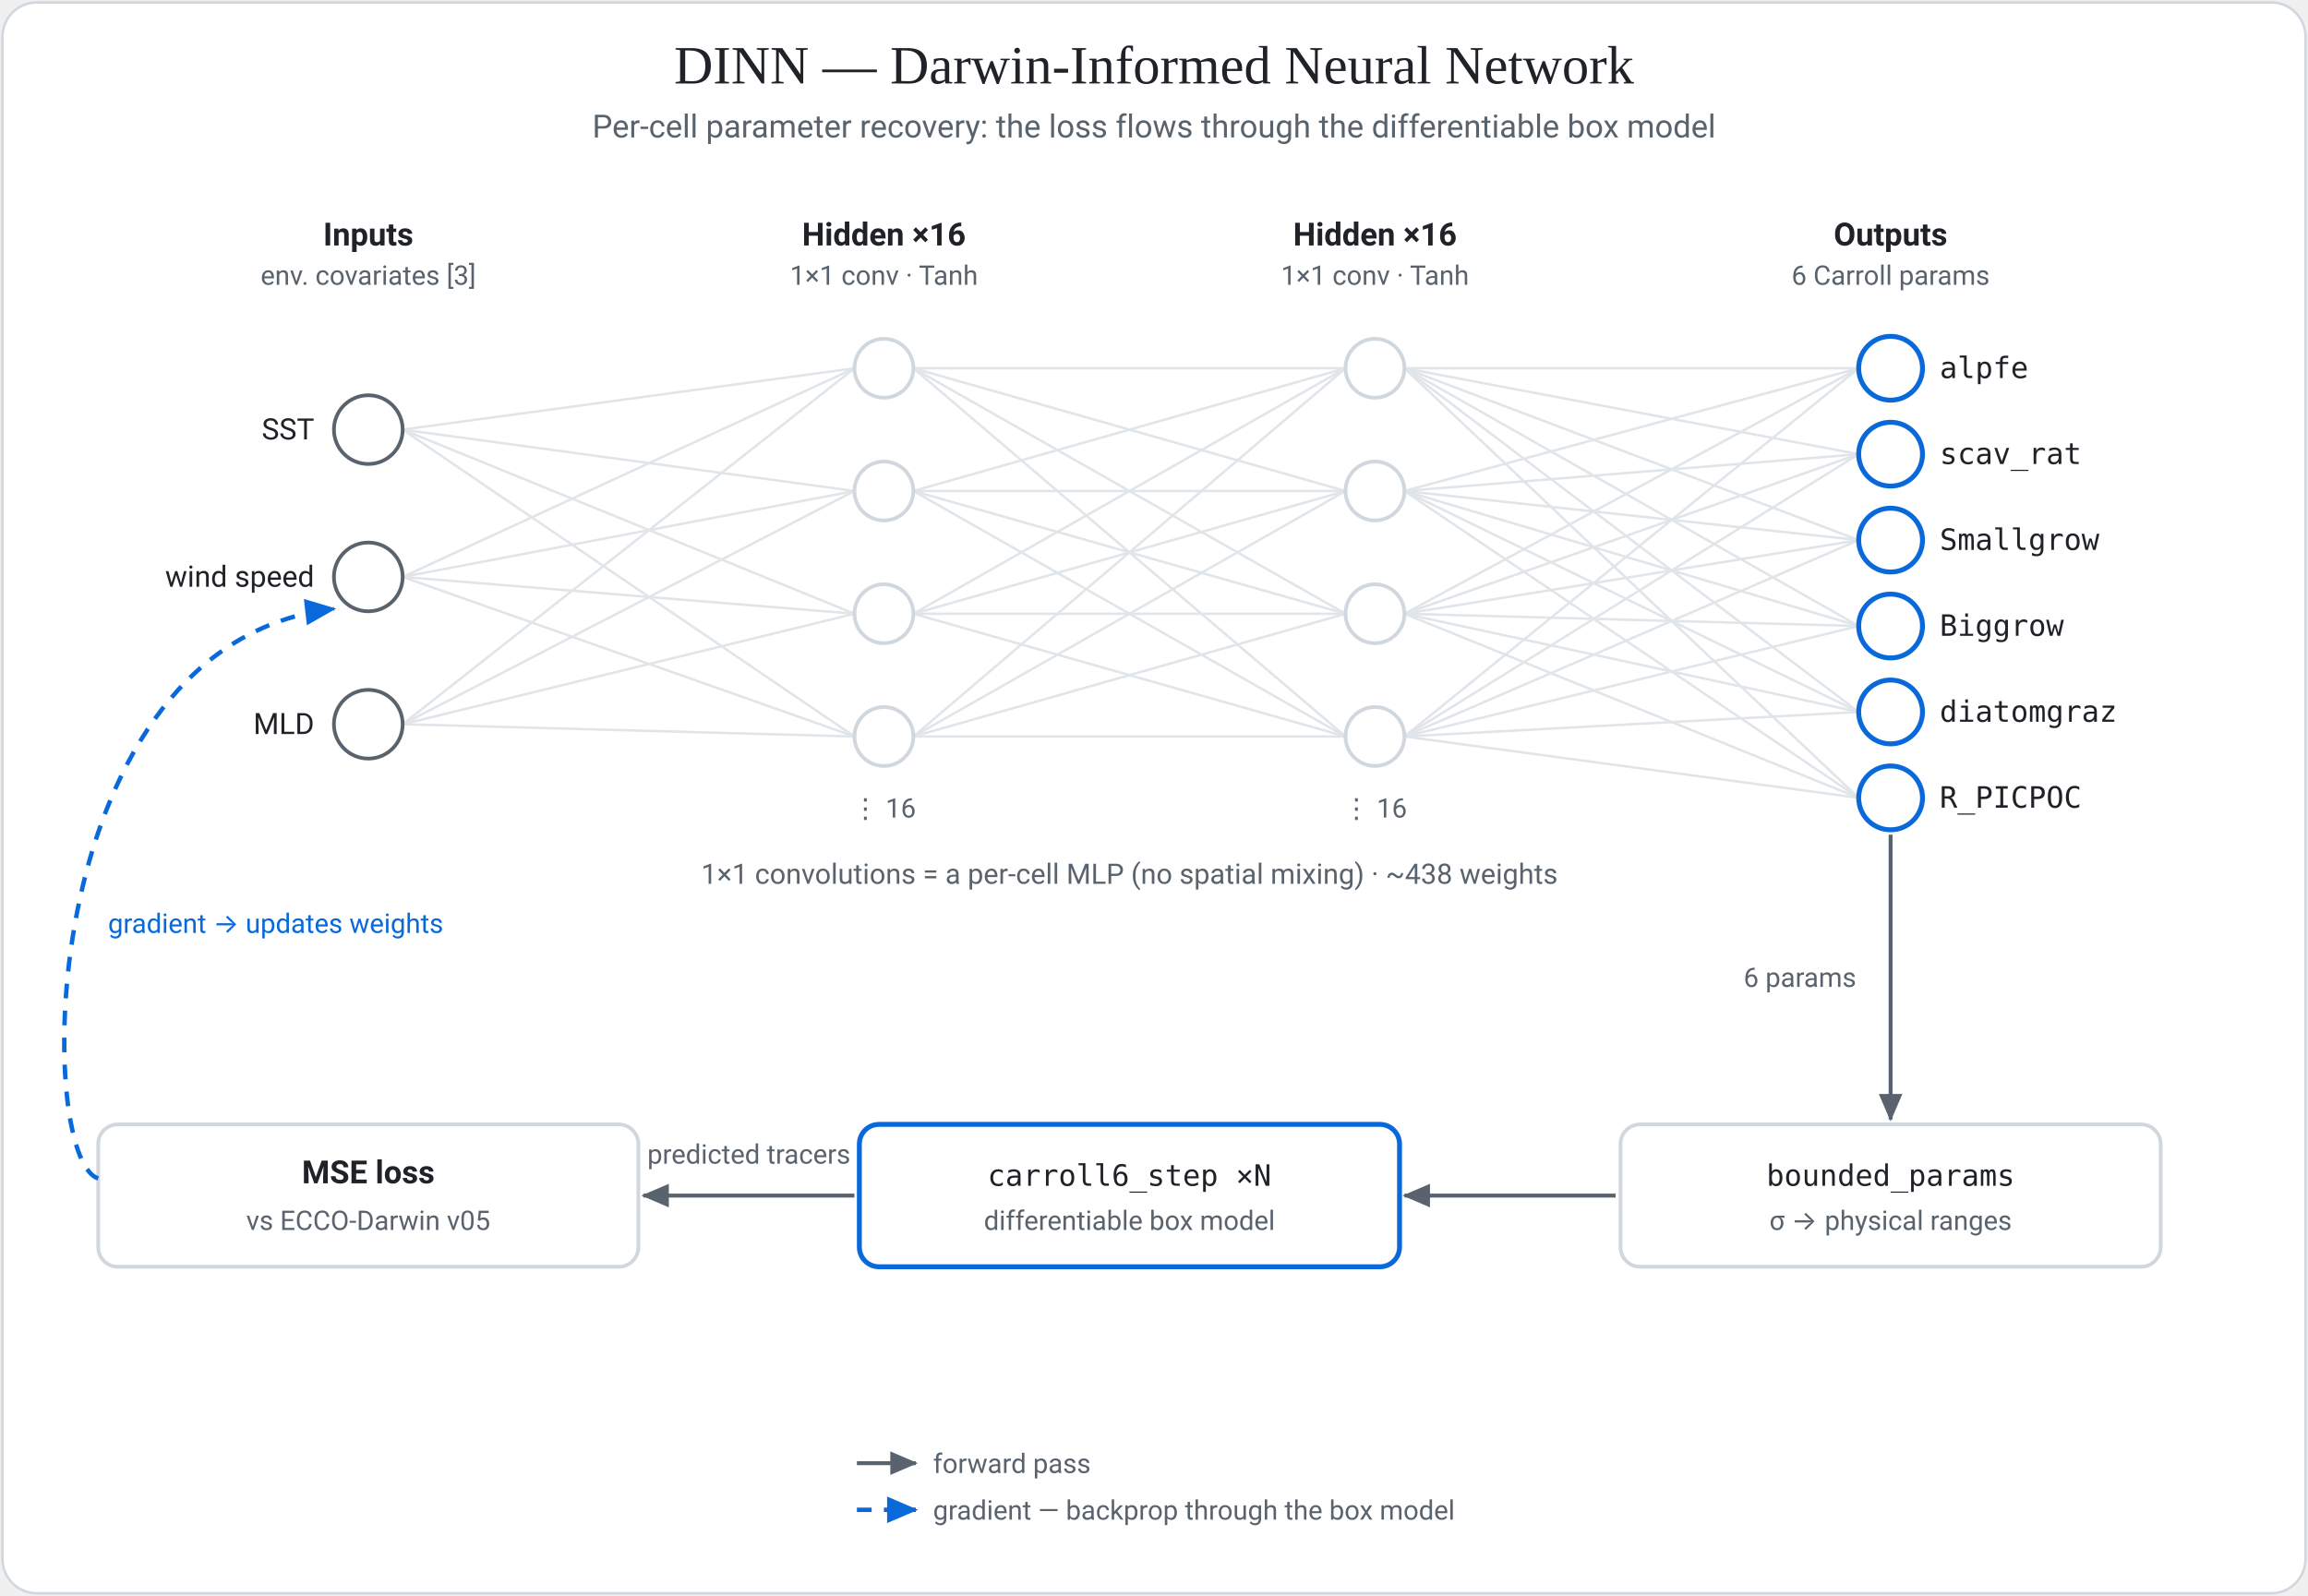
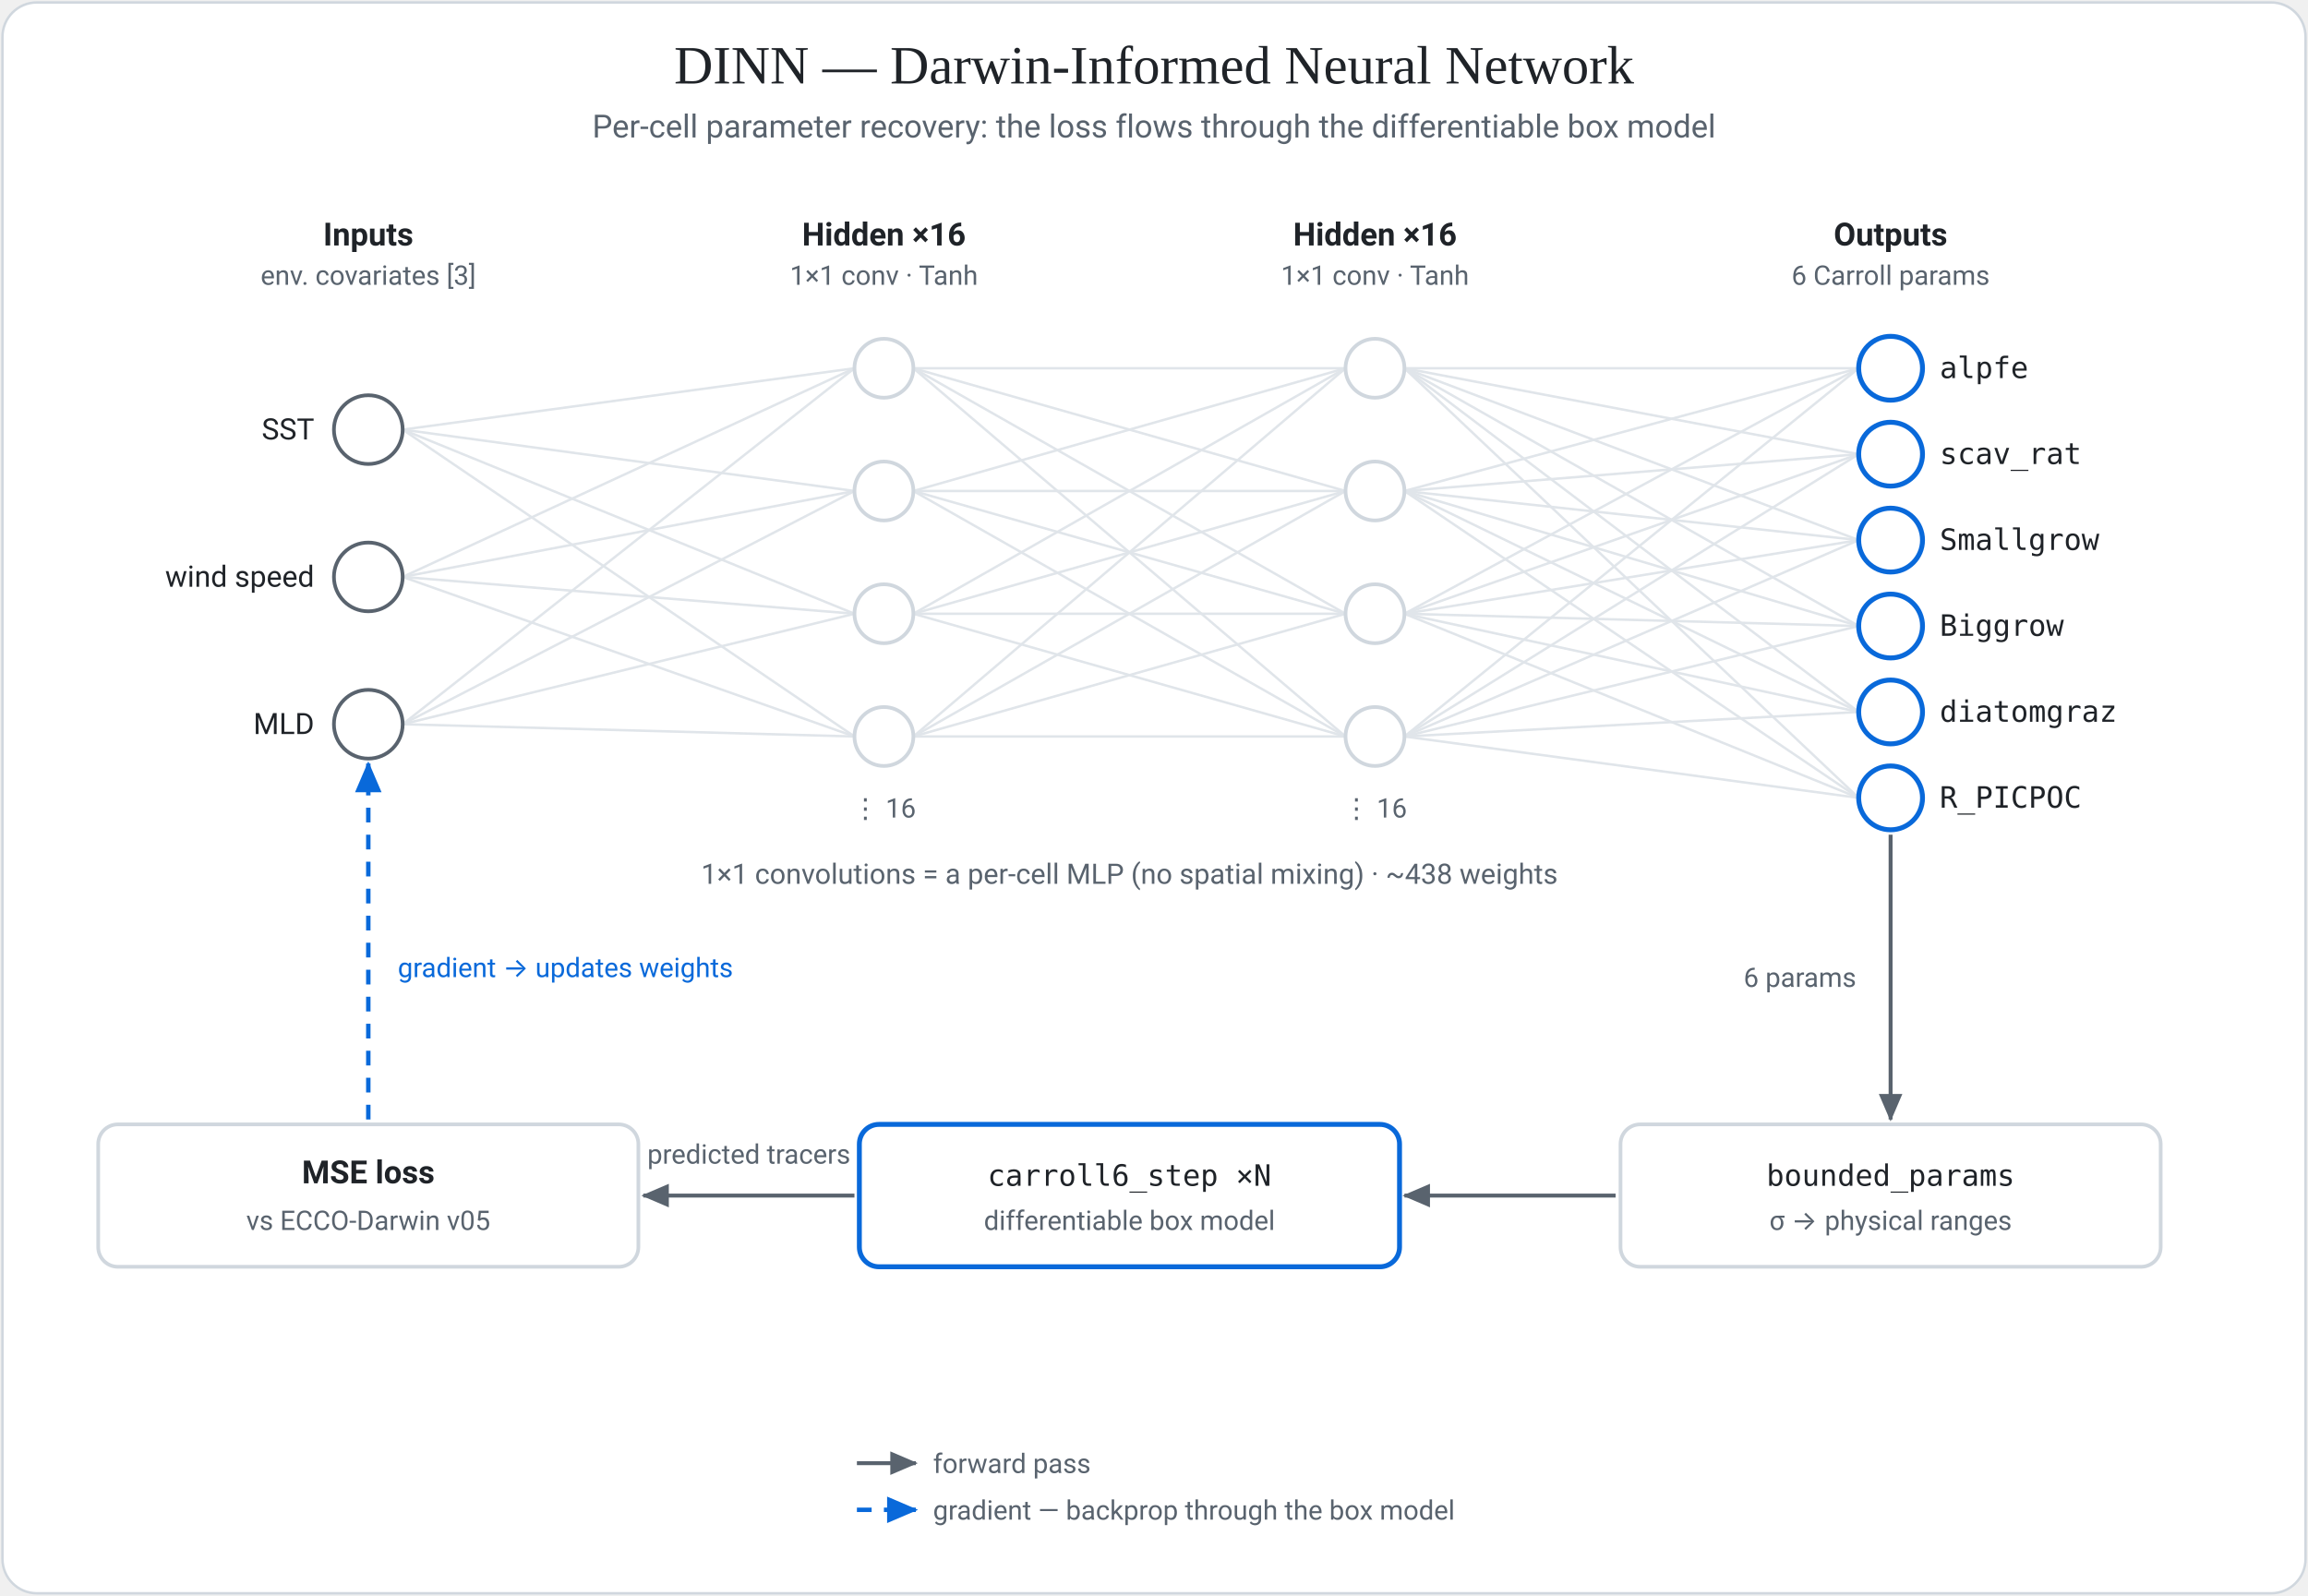
<svg xmlns="http://www.w3.org/2000/svg" viewBox="0 0 940 650" role="img" aria-labelledby="t d">
  <defs>
    <marker id="af" markerWidth="9" markerHeight="9" refX="6.5" refY="3" orient="auto">
      <path class="mkf" d="M0,0 L7,3 L0,6 Z" />
    </marker>
    <marker id="ag" markerWidth="10" markerHeight="10" refX="6.5" refY="3" orient="auto">
      <path class="mkg" d="M0,0 L7,3 L0,6 Z" />
    </marker>
  </defs>
  <style>
text{font-family:ui-sans-serif,system-ui,-apple-system,"Segoe UI",Roboto,sans-serif;}
.bg{fill:#ffffff;stroke:#d0d7de;stroke-width:1;}
.ttl{fill:#1f2328;font-size:22px;font-family:ui-serif,Georgia,"Times New Roman",serif;}
.sub{fill:#59636e;font-size:13px;}
.hd{fill:#1f2328;font-size:13px;font-weight:600;}
.hs{fill:#59636e;font-size:11px;}
.io{fill:#1f2328;font-size:12px;}
.mono{fill:#1f2328;font-size:12px;font-family:ui-monospace,"SF Mono",Menlo,Consolas,monospace;}
.cap{fill:#59636e;font-size:11.5px;}
.acc{fill:#0969da;font-size:11px;}
.node{fill:#ffffff;stroke:#d0d7de;stroke-width:1.5;}
.nin{fill:#ffffff;stroke:#59636e;stroke-width:1.5;}
.nout{fill:#ffffff;stroke:#0969da;stroke-width:2;}
.edge{stroke:#d0d7de;stroke-width:1;opacity:.65;}
.box{fill:#ffffff;stroke:#d0d7de;stroke-width:1.5;}
.boxA{fill:#ffffff;stroke:#0969da;stroke-width:2;}
.flow{stroke:#59636e;stroke-width:1.6;fill:none;}
.grad{stroke:#0969da;stroke-width:1.8;fill:none;stroke-dasharray:6 5;}
.mkf{fill:#59636e;}
.mkg{fill:#0969da;}
@media (prefers-color-scheme:dark){
.bg{fill:#0d1117;stroke:#3d444d;}
.ttl,.hd,.io,.mono{fill:#e6edf3;}
.sub,.hs,.cap{fill:#9198a1;}
.acc{fill:#4493f8;}
.node,.nin,.nout,.box,.boxA{fill:#0d1117;}
.node,.box,.edge{stroke:#3d444d;}
.nin,.flow{stroke:#9198a1;}
.nout,.boxA,.grad{stroke:#4493f8;}
.mkf{fill:#9198a1;}
.mkg{fill:#4493f8;}
}
</style>
  <rect class="bg" x="1" y="1" width="938" height="648" rx="14" />
  <text class="ttl" x="470" y="34" text-anchor="middle">DINN — Darwin-Informed Neural Network</text>
  <text class="sub" x="470" y="56" text-anchor="middle">Per-cell parameter recovery: the loss flows through the differentiable box model</text>
  <text class="hd" x="150" y="100" text-anchor="middle">Inputs</text>
  <text class="hs" x="150" y="116" text-anchor="middle">env. covariates [3]</text>
  <text class="hd" x="360" y="100" text-anchor="middle">Hidden ×16</text>
  <text class="hs" x="360" y="116" text-anchor="middle">1×1 conv · Tanh</text>
  <text class="hd" x="560" y="100" text-anchor="middle">Hidden ×16</text>
  <text class="hs" x="560" y="116" text-anchor="middle">1×1 conv · Tanh</text>
  <text class="hd" x="770" y="100" text-anchor="middle">Outputs</text>
  <text class="hs" x="770" y="116" text-anchor="middle">6 Carroll params</text>
  <g class="edge">
    <line x1="164" y1="175" x2="348" y2="150" />
    <line x1="164" y1="175" x2="348" y2="200" />
    <line x1="164" y1="175" x2="348" y2="250" />
    <line x1="164" y1="175" x2="348" y2="300" />
    <line x1="164" y1="235" x2="348" y2="150" />
    <line x1="164" y1="235" x2="348" y2="200" />
    <line x1="164" y1="235" x2="348" y2="250" />
    <line x1="164" y1="235" x2="348" y2="300" />
    <line x1="164" y1="295" x2="348" y2="150" />
    <line x1="164" y1="295" x2="348" y2="200" />
    <line x1="164" y1="295" x2="348" y2="250" />
    <line x1="164" y1="295" x2="348" y2="300" />
    <line x1="372" y1="150" x2="548" y2="150" />
    <line x1="372" y1="150" x2="548" y2="200" />
    <line x1="372" y1="150" x2="548" y2="250" />
    <line x1="372" y1="150" x2="548" y2="300" />
    <line x1="372" y1="200" x2="548" y2="150" />
    <line x1="372" y1="200" x2="548" y2="200" />
    <line x1="372" y1="200" x2="548" y2="250" />
    <line x1="372" y1="200" x2="548" y2="300" />
    <line x1="372" y1="250" x2="548" y2="150" />
    <line x1="372" y1="250" x2="548" y2="200" />
    <line x1="372" y1="250" x2="548" y2="250" />
    <line x1="372" y1="250" x2="548" y2="300" />
    <line x1="372" y1="300" x2="548" y2="150" />
    <line x1="372" y1="300" x2="548" y2="200" />
    <line x1="372" y1="300" x2="548" y2="250" />
    <line x1="372" y1="300" x2="548" y2="300" />
    <line x1="572" y1="150" x2="757" y2="150" />
    <line x1="572" y1="150" x2="757" y2="185" />
    <line x1="572" y1="150" x2="757" y2="220" />
    <line x1="572" y1="150" x2="757" y2="255" />
    <line x1="572" y1="150" x2="757" y2="290" />
    <line x1="572" y1="150" x2="757" y2="325" />
    <line x1="572" y1="200" x2="757" y2="150" />
    <line x1="572" y1="200" x2="757" y2="185" />
    <line x1="572" y1="200" x2="757" y2="220" />
    <line x1="572" y1="200" x2="757" y2="255" />
    <line x1="572" y1="200" x2="757" y2="290" />
    <line x1="572" y1="200" x2="757" y2="325" />
    <line x1="572" y1="250" x2="757" y2="150" />
    <line x1="572" y1="250" x2="757" y2="185" />
    <line x1="572" y1="250" x2="757" y2="220" />
    <line x1="572" y1="250" x2="757" y2="255" />
    <line x1="572" y1="250" x2="757" y2="290" />
    <line x1="572" y1="250" x2="757" y2="325" />
    <line x1="572" y1="300" x2="757" y2="150" />
    <line x1="572" y1="300" x2="757" y2="185" />
    <line x1="572" y1="300" x2="757" y2="220" />
    <line x1="572" y1="300" x2="757" y2="255" />
    <line x1="572" y1="300" x2="757" y2="290" />
    <line x1="572" y1="300" x2="757" y2="325" />
  </g>
  <circle class="nin" cx="150" cy="175" r="14" />
  <circle class="nin" cx="150" cy="235" r="14" />
  <circle class="nin" cx="150" cy="295" r="14" />
  <text class="io" x="128" y="179" text-anchor="end">SST</text>
  <text class="io" x="128" y="239" text-anchor="end">wind speed</text>
  <text class="io" x="128" y="299" text-anchor="end">MLD</text>
  <circle class="node" cx="360" cy="150" r="12" />
  <circle class="node" cx="360" cy="200" r="12" />
  <circle class="node" cx="360" cy="250" r="12" />
  <circle class="node" cx="360" cy="300" r="12" />
  <text class="hs" x="360" y="333" text-anchor="middle">⋮ 16</text>
  <circle class="node" cx="560" cy="150" r="12" />
  <circle class="node" cx="560" cy="200" r="12" />
  <circle class="node" cx="560" cy="250" r="12" />
  <circle class="node" cx="560" cy="300" r="12" />
  <text class="hs" x="560" y="333" text-anchor="middle">⋮ 16</text>
  <circle class="nout" cx="770" cy="150" r="13" />
  <circle class="nout" cx="770" cy="185" r="13" />
  <circle class="nout" cx="770" cy="220" r="13" />
  <circle class="nout" cx="770" cy="255" r="13" />
  <circle class="nout" cx="770" cy="290" r="13" />
  <circle class="nout" cx="770" cy="325" r="13" />
  <text class="mono" x="790" y="154">alpfe</text>
  <text class="mono" x="790" y="189">scav_rat</text>
  <text class="mono" x="790" y="224">Smallgrow</text>
  <text class="mono" x="790" y="259">Biggrow</text>
  <text class="mono" x="790" y="294">diatomgraz</text>
  <text class="mono" x="790" y="329">R_PICPOC</text>
  <text class="cap" x="460" y="360" text-anchor="middle">1×1 convolutions = a per-cell MLP (no spatial mixing) · ~438 weights</text>
  <path class="flow" d="M 770 340 L 770 456" marker-end="url(#af)" />
  <text class="hs" x="756" y="402" text-anchor="end">6 params</text>
  <rect class="box" x="660" y="458" width="220" height="58" rx="8" />
  <text class="mono" x="770" y="483" text-anchor="middle">bounded_params</text>
  <text class="hs" x="770" y="501" text-anchor="middle">σ → physical ranges</text>
  <rect class="boxA" x="350" y="458" width="220" height="58" rx="8" />
  <text class="mono" x="460" y="483" text-anchor="middle">carroll6_step ×N</text>
  <text class="hs" x="460" y="501" text-anchor="middle">differentiable box model</text>
  <rect class="box" x="40" y="458" width="220" height="58" rx="8" />
  <text class="hd" x="150" y="482" text-anchor="middle">MSE loss</text>
  <text class="hs" x="150" y="501" text-anchor="middle">vs ECCO-Darwin v05</text>
  <line class="flow" x1="658" y1="487" x2="572" y2="487" marker-end="url(#af)" />
  <line class="flow" x1="348" y1="487" x2="262" y2="487" marker-end="url(#af)" />
  <text class="hs" x="305" y="474" text-anchor="middle" font-size="8">predicted tracers</text>
-   <path class="grad" d="M 40 480 C 14 472 14 262 136 248" marker-end="url(#ag)" />
-   <text class="acc" x="44" y="380">gradient → updates weights</text>
+   <path class="grad" d="M 150 456 L 150 311" marker-end="url(#ag)" />
+   <text class="acc" x="162" y="398">gradient → updates weights</text>
  <line class="flow" x1="349" y1="596" x2="373" y2="596" marker-end="url(#af)" />
  <text class="hs" x="380" y="600">forward pass</text>
  <line class="grad" x1="349" y1="615" x2="373" y2="615" marker-end="url(#ag)" />
  <text class="hs" x="380" y="619">gradient — backprop through the box model</text>
</svg>
